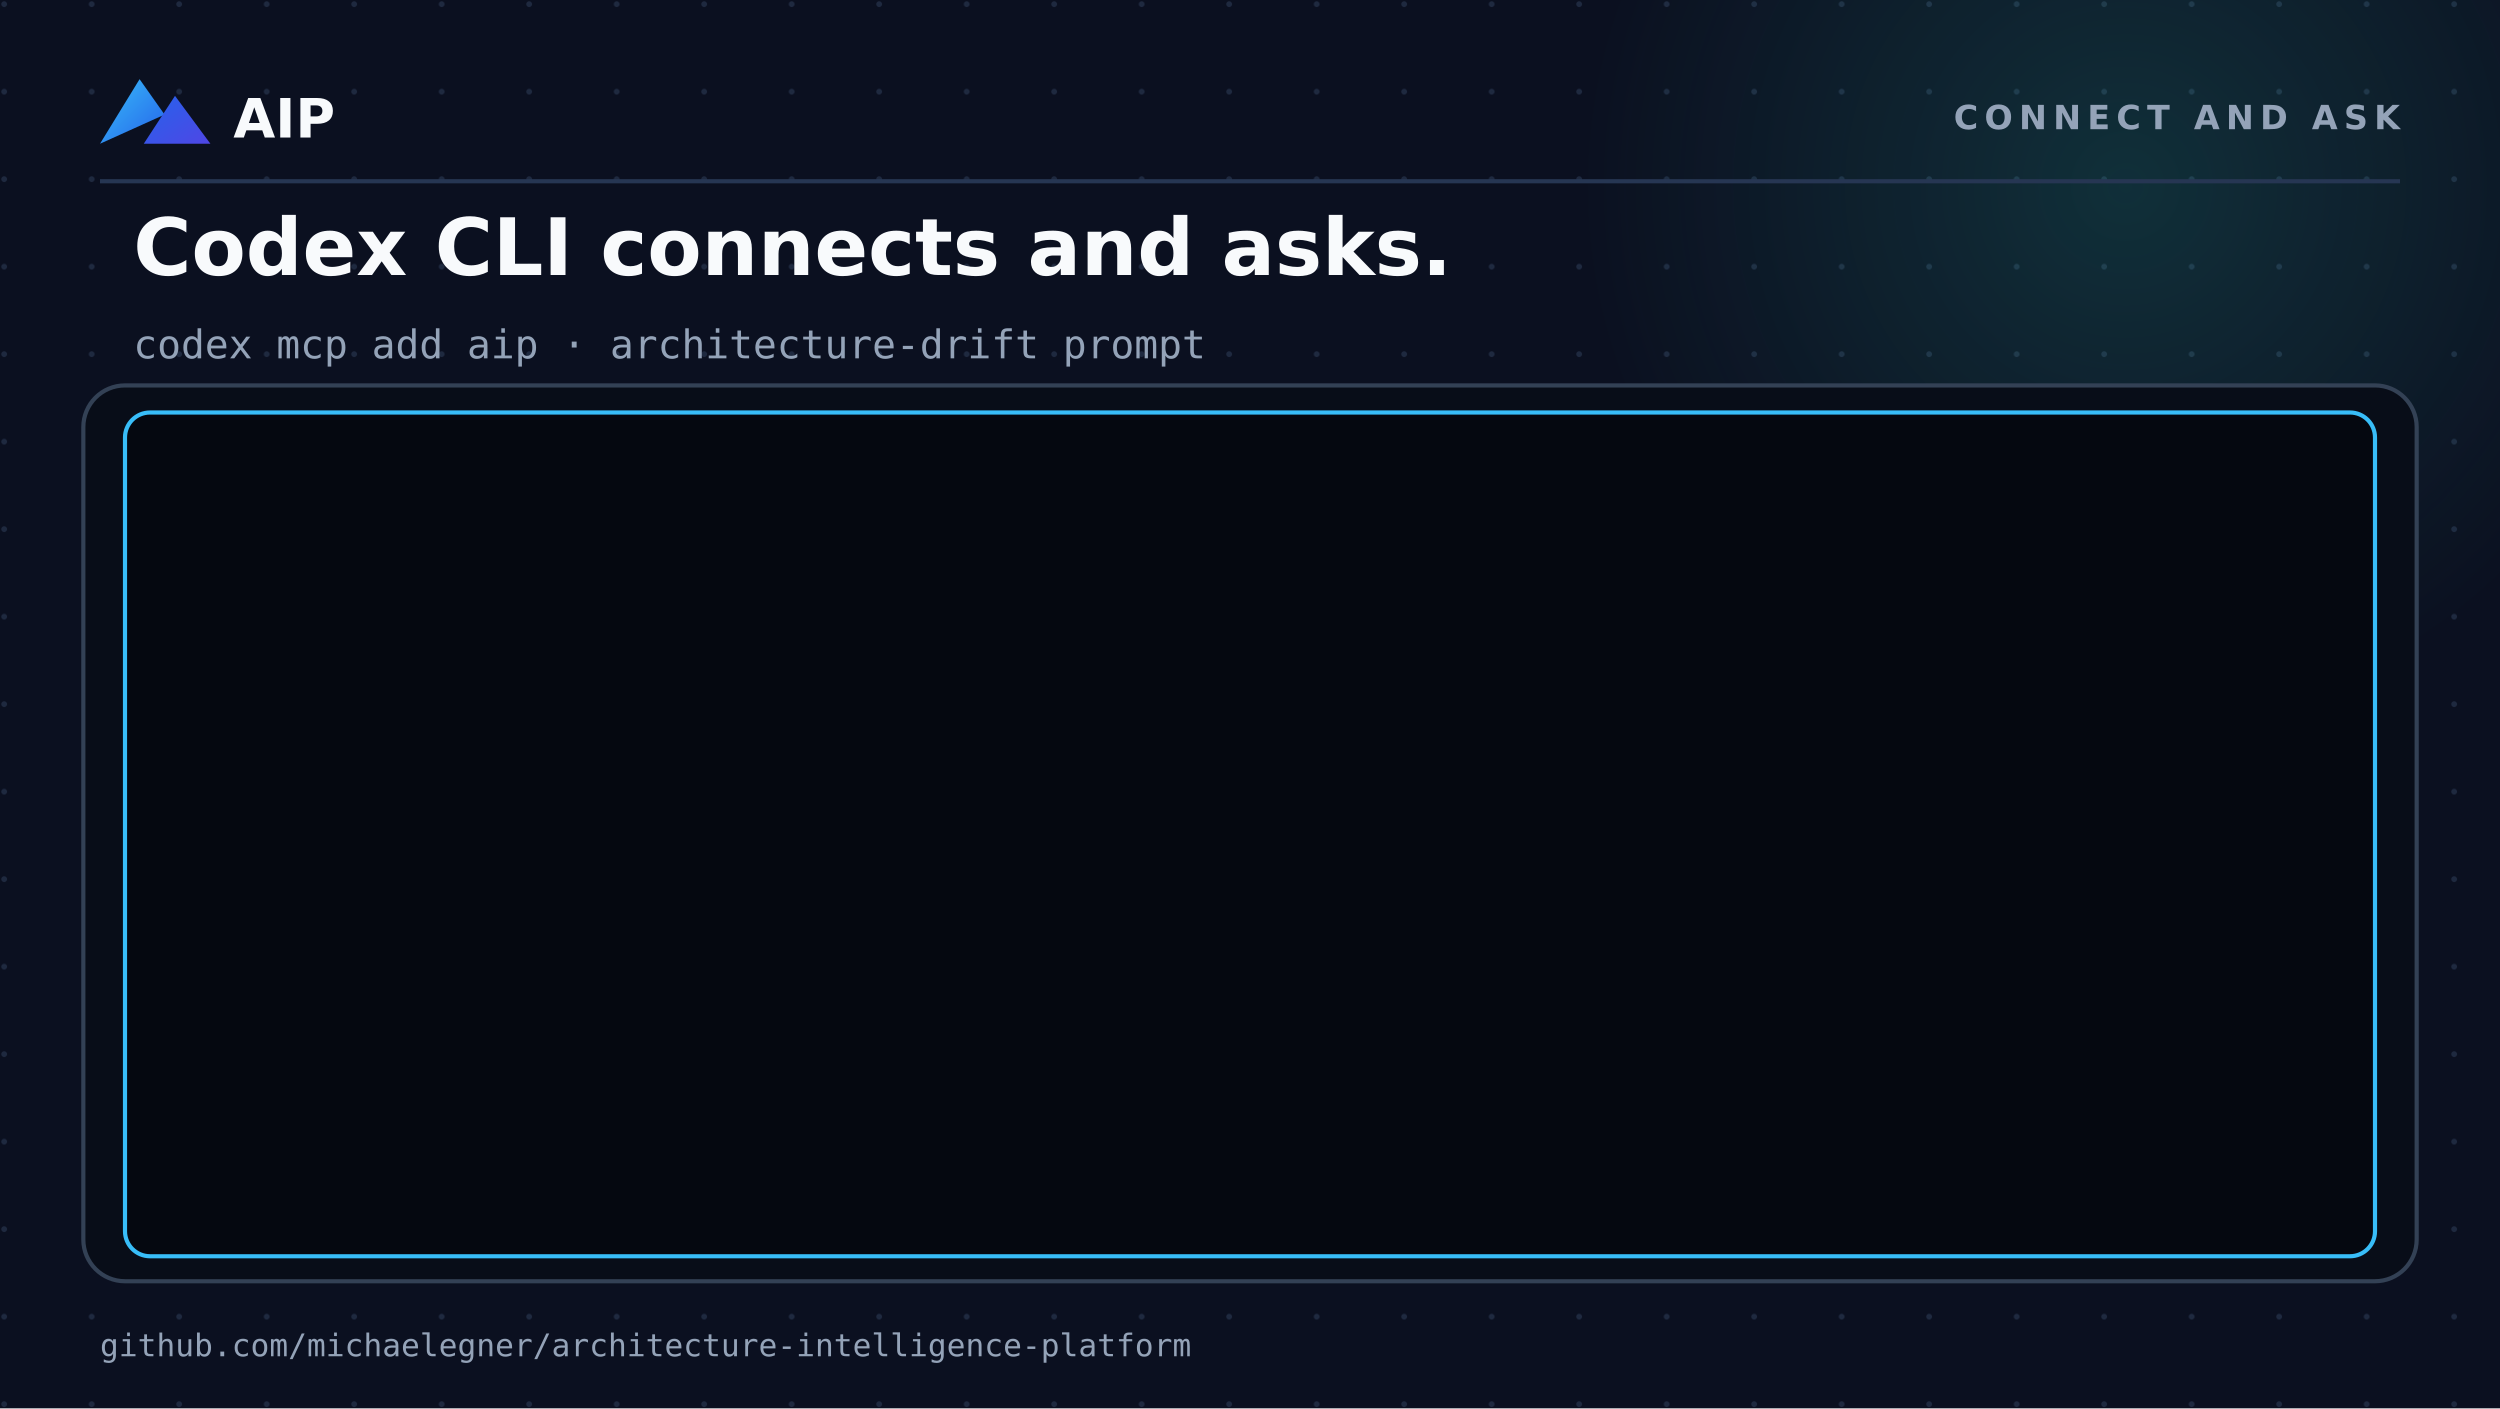
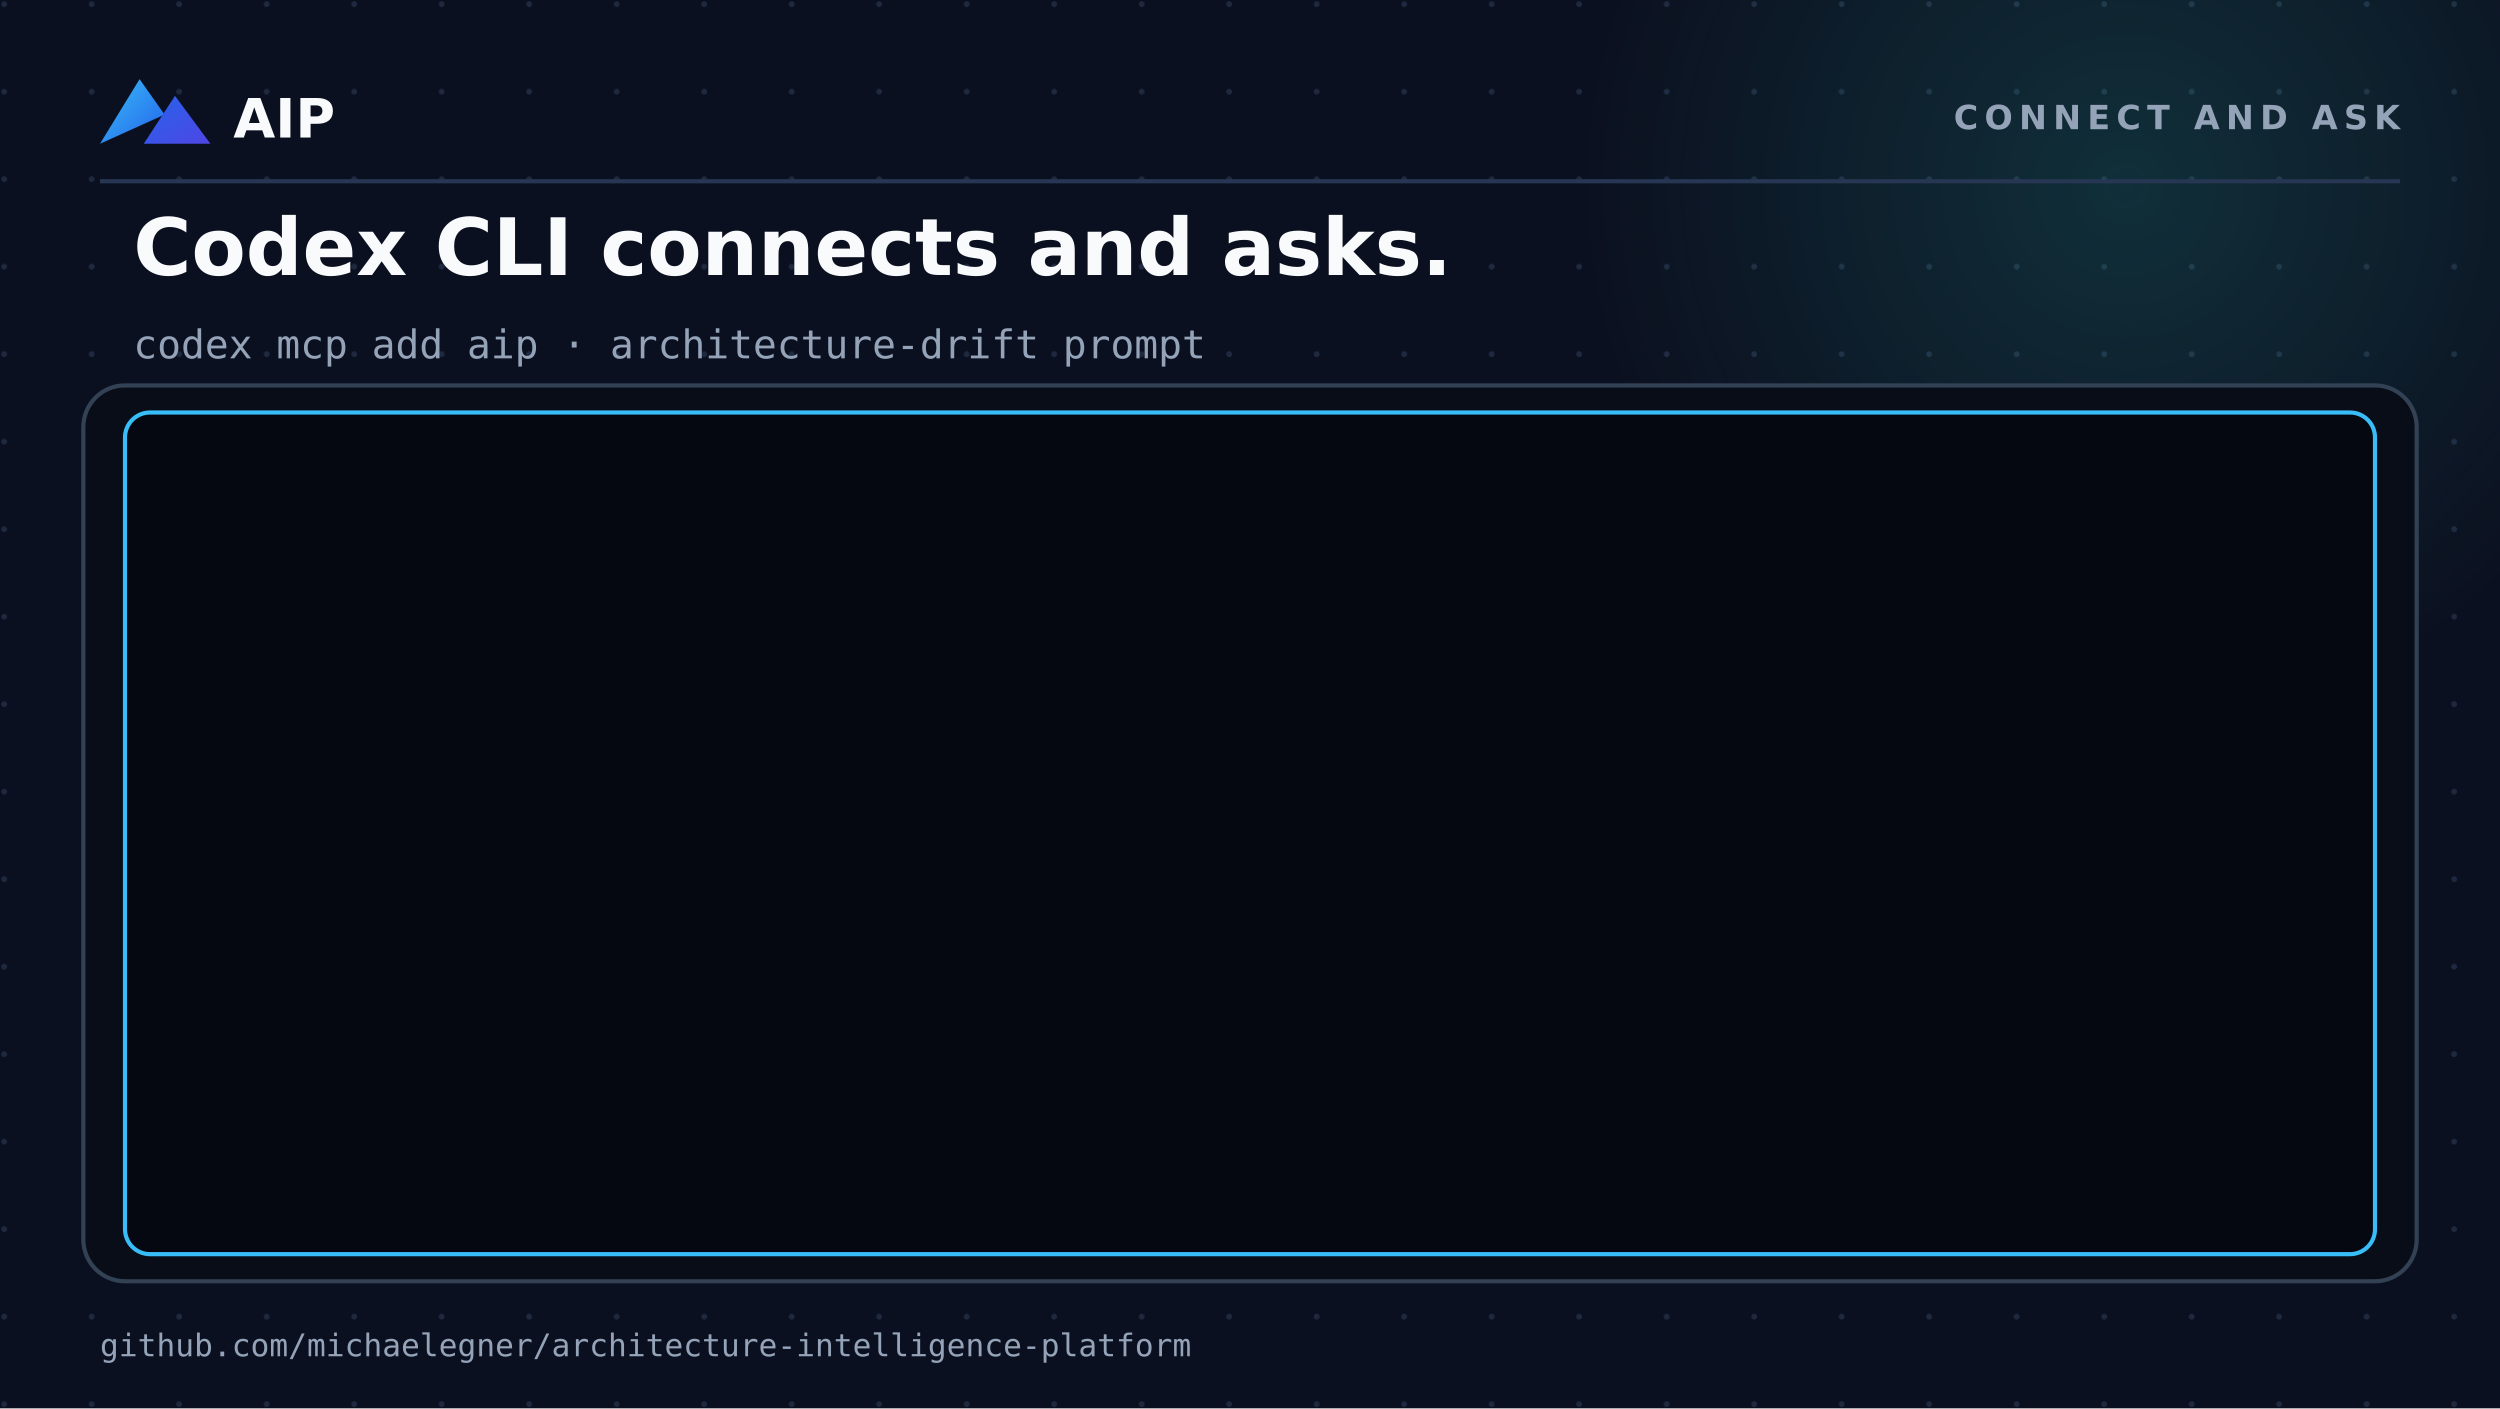
<svg xmlns="http://www.w3.org/2000/svg" width="1200" height="676" viewBox="0 0 1200 676">
  <defs>
    <linearGradient id="logoGradient" x1="0" y1="0" x2="1" y2="1">
      <stop stop-color="#38BDF8" />
      <stop offset="1" stop-color="#2563EB" />
    </linearGradient>
    <linearGradient id="logoGradient2" x1="0" y1="0" x2="1" y2="1">
      <stop stop-color="#2563EB" />
      <stop offset="1" stop-color="#4F46E5" />
    </linearGradient>
    <radialGradient id="halo">
      <stop stop-color="#2DD4BF" stop-opacity=".16" />
      <stop offset="1" stop-color="#2DD4BF" stop-opacity="0" />
    </radialGradient>
    <pattern id="grid" width="42" height="42" patternUnits="userSpaceOnUse">
      <circle cx="2" cy="2" r="1.4" fill="#31415D" opacity=".5" />
    </pattern>
    <marker id="arrow" markerWidth="10" markerHeight="10" refX="8" refY="3" orient="auto">
      <path d="M0,0 L0,6 L9,3 z" fill="#38BDF8" />
    </marker>
  </defs>
  <rect width="1200" height="676" fill="#0B1020" />
  <rect width="1200" height="676" fill="url(#grid)" />
  <ellipse cx="1020" cy="90" rx="260" ry="260" fill="url(#halo)" />
  <polygon points="48,69 67,38 79,55" fill="url(#logoGradient)" />
  <polygon points="69,69 84,46 101,69" fill="url(#logoGradient2)" />
  <text x="112" y="66" fill="#F8FAFC" font-family="DejaVu Sans" font-size="26" font-weight="700" text-anchor="start" letter-spacing="0">AIP</text>
  <text x="1152" y="62" fill="#94A3B8" font-family="DejaVu Sans" font-size="16" font-weight="700" text-anchor="end" letter-spacing="3">CONNECT AND ASK</text>
  <rect x="48" y="86" width="1104" height="2" fill="#263653" />
  <text x="48" y="651" fill="#94A3B8" font-family="DejaVu Sans Mono" font-size="15" font-weight="400" text-anchor="start" letter-spacing="0">github.com/michaelegner/architecture-intelligence-platform</text>
  <text x="64" y="132" fill="#F8FAFC" font-family="DejaVu Sans" font-size="38" font-weight="700" text-anchor="start" letter-spacing="0">Codex CLI connects and asks.</text>
  <text x="64" y="172" fill="#94A3B8" font-family="DejaVu Sans Mono" font-size="19" font-weight="400" text-anchor="start" letter-spacing="0">codex mcp add aip · architecture-drift prompt</text>
  <rect x="40" y="185" width="1120" height="430" rx="20" fill="#080D18" stroke="#334155" stroke-width="2" opacity="1" />
-   <rect x="60" y="198" width="1080" height="405" rx="12" fill="#050810" stroke="#38BDF8" stroke-width="2" opacity="1" />
+   <rect x="60" y="198" width="1080" height="404" rx="12" fill="#050810" stroke="#38BDF8" stroke-width="2" opacity="1" />
</svg>
